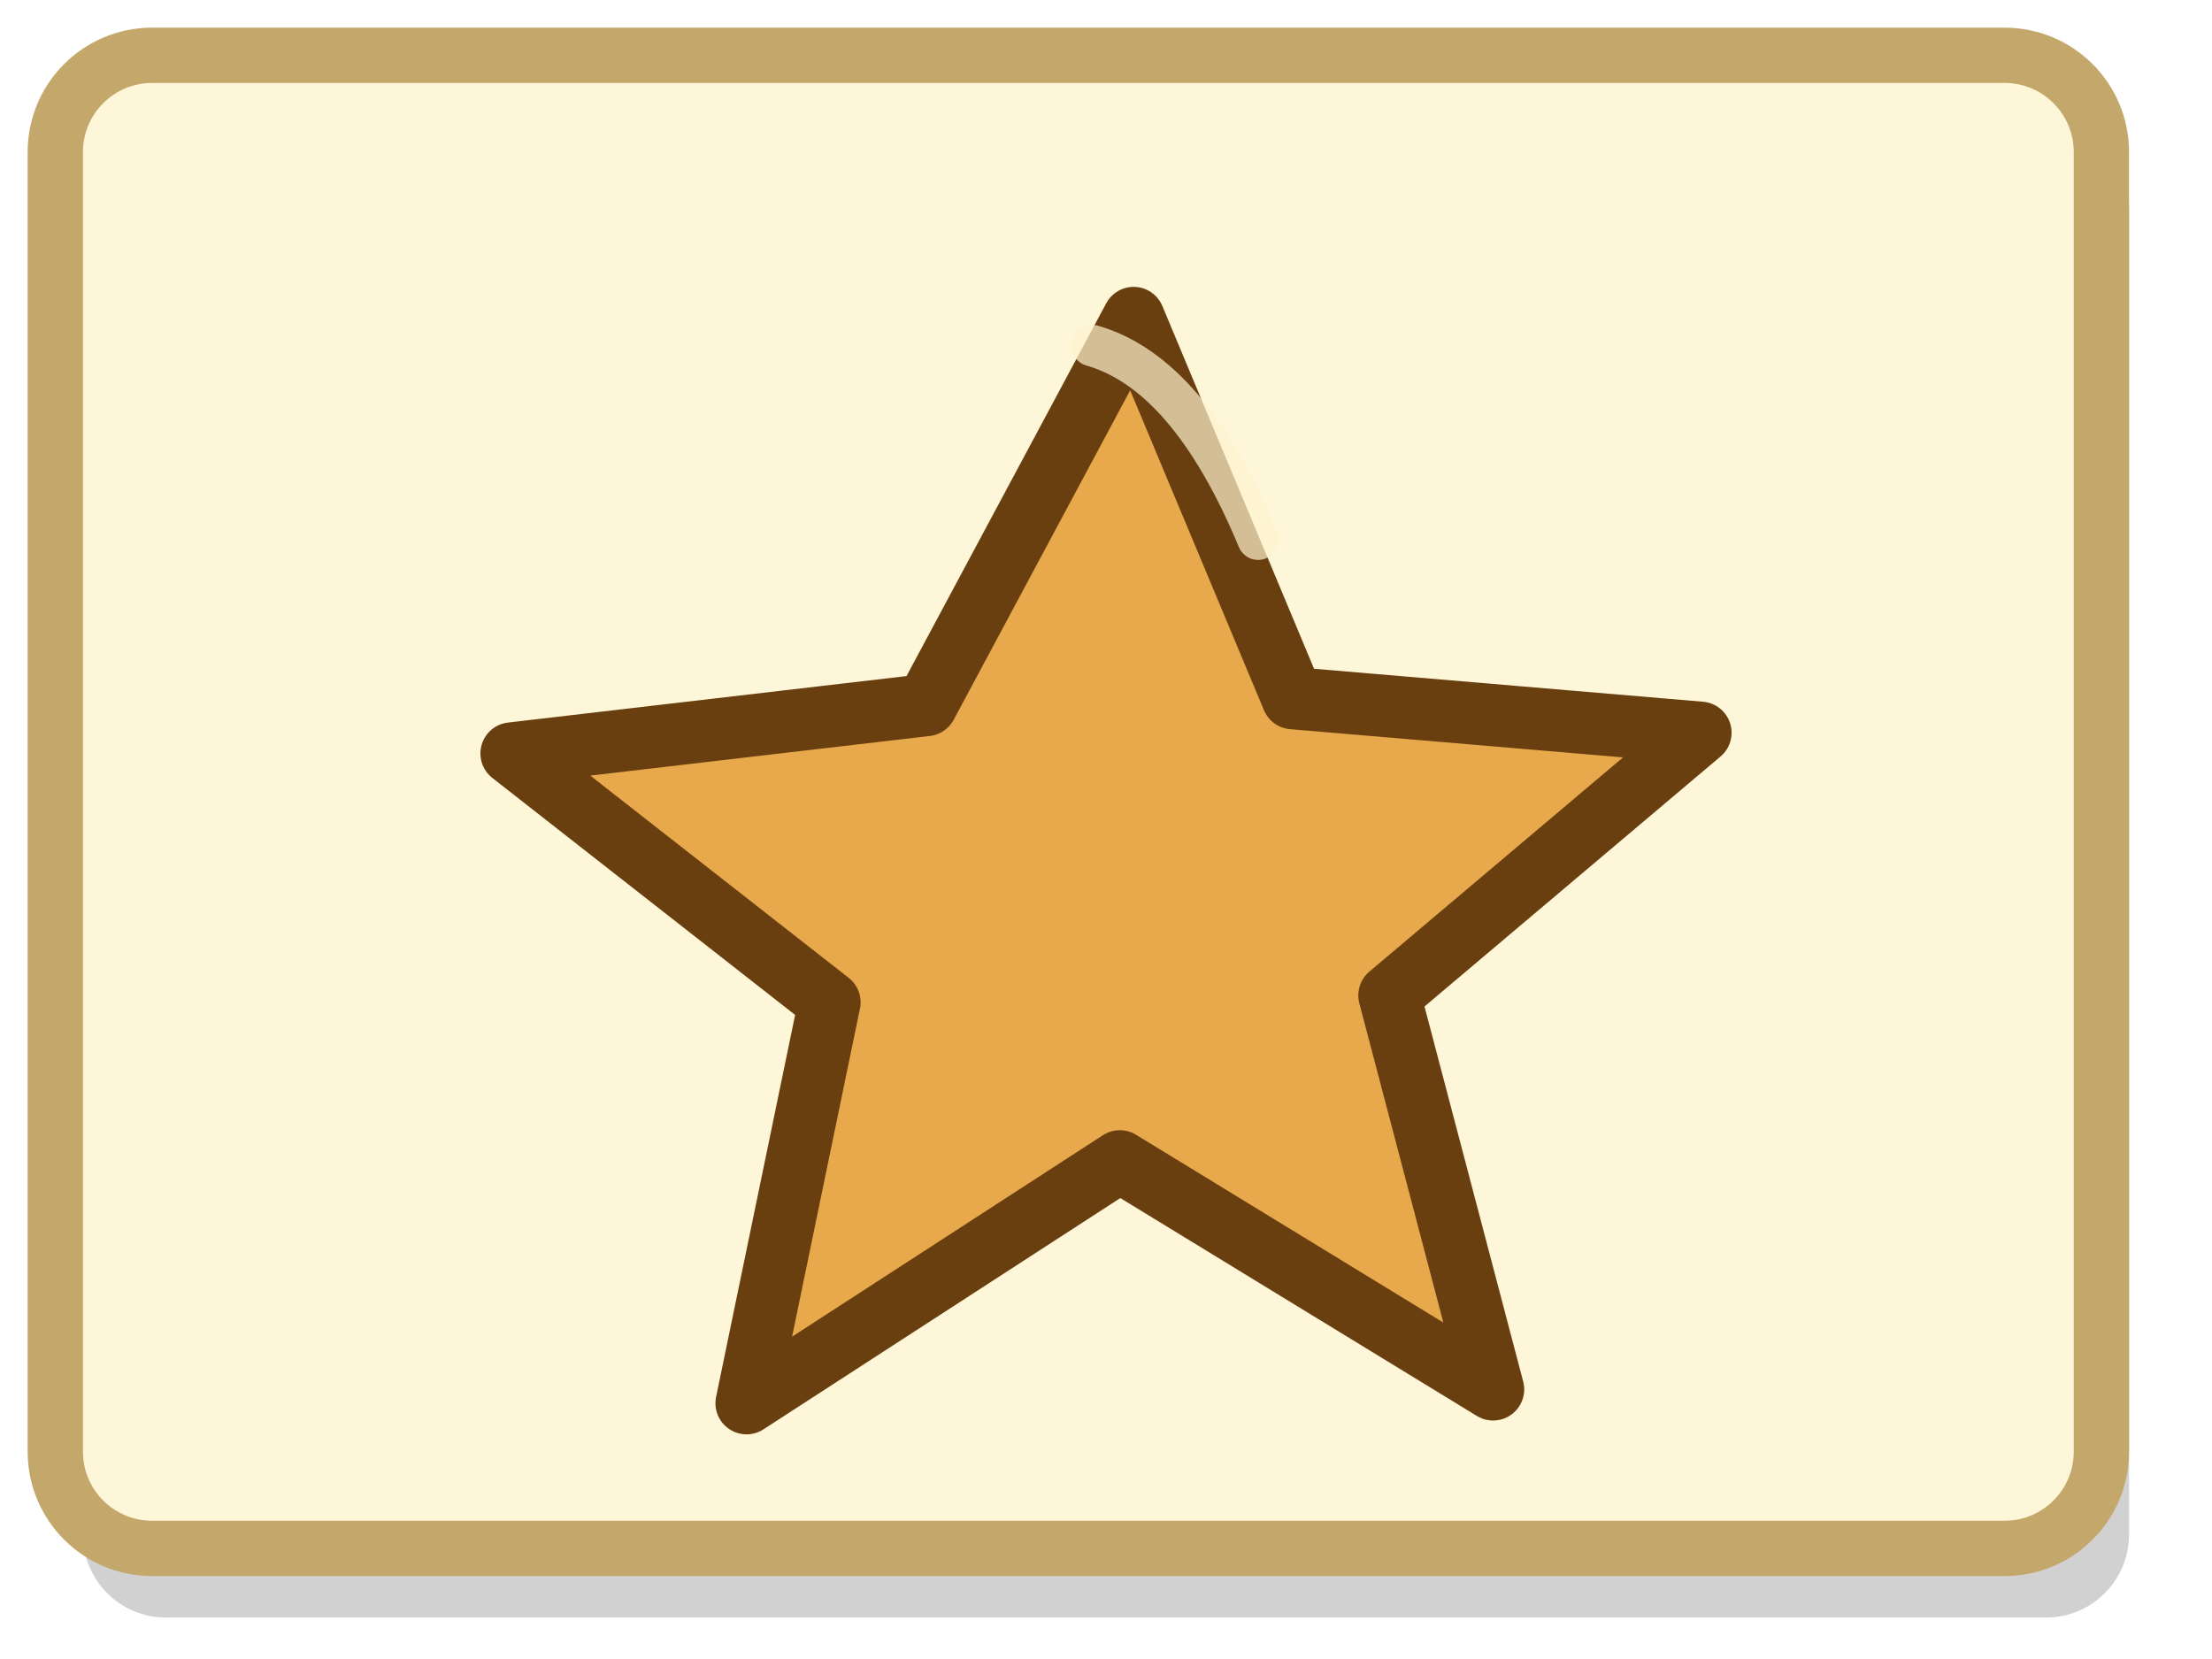
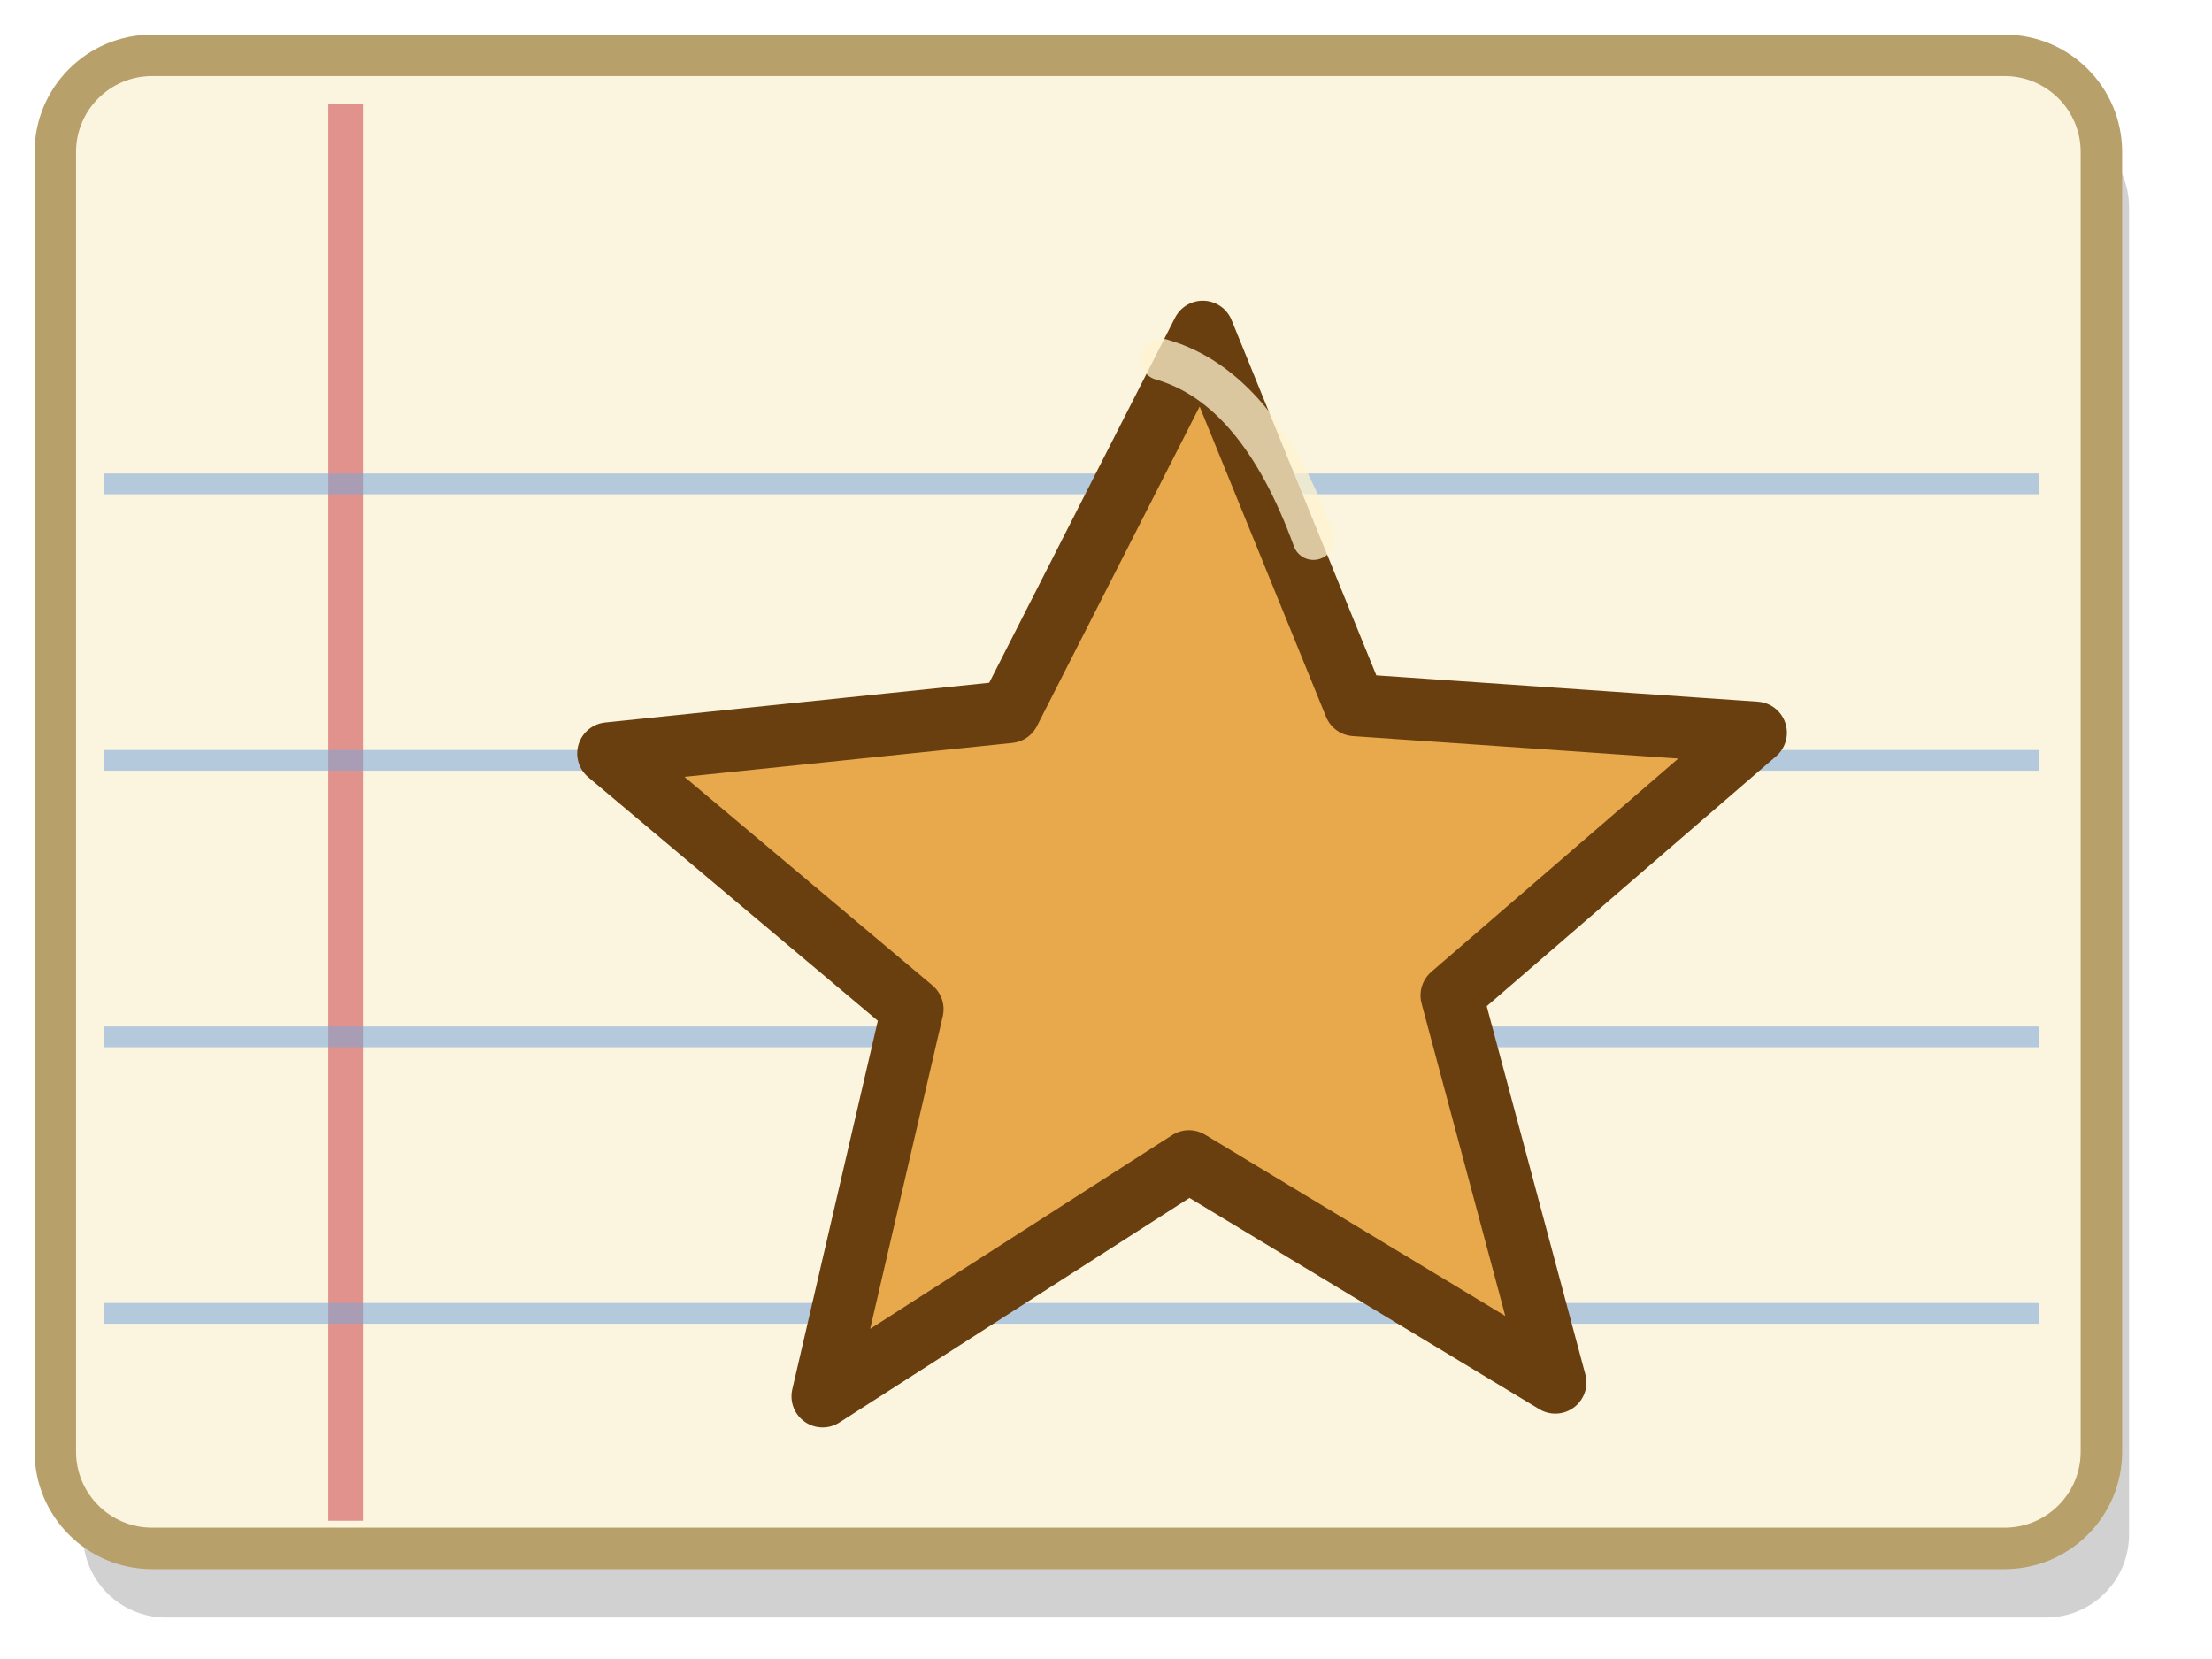
<svg xmlns="http://www.w3.org/2000/svg" viewBox="0 0 32 24" width="32" height="24">
  <rect x="1.2" y="1.8" width="29.6" height="21.6" rx="1.2" ry="1.2" fill="#000000" fill-opacity="0.18" />
-   <rect x="0.8" y="0.8" width="29.6" height="21.6" rx="1.4" ry="1.4" fill="#fef6d9" stroke="#c4a76a" stroke-width="0.8" />
-   <path d="M 16.4,4.6 L 18.7,10.1 L 24.6,10.6 L 20.1,14.4 L 21.6,20.1 L 16.2,16.8 L 10.8,20.3 L 12.0,14.5 L 7.4,10.9 L 13.4,10.2 Z" fill="#e8a94c" stroke="#6a3f10" stroke-width="0.9" stroke-linejoin="round" stroke-linecap="round" />
-   <path d="M 15.8,5.0 Q 17.2,5.4 18.2,7.8" stroke="#fff4cf" stroke-width="0.6" fill="none" stroke-linecap="round" stroke-opacity="0.7" />
+   <rect x="0.8" y="0.8" width="29.6" height="21.6" rx="1.4" ry="1.4" fill="#fbf5e0" stroke="#b8a06a" stroke-width="0.6" />
+   <line x1="5" y1="1.5" x2="5" y2="22" stroke="#d86868" stroke-width="0.5" stroke-opacity="0.7" />
+   <line x1="1.5" y1="7" x2="29.5" y2="7" stroke="#7aa5d6" stroke-width="0.3" stroke-opacity="0.55" />
+   <line x1="1.5" y1="11" x2="29.5" y2="11" stroke="#7aa5d6" stroke-width="0.3" stroke-opacity="0.55" />
+   <line x1="1.5" y1="15" x2="29.5" y2="15" stroke="#7aa5d6" stroke-width="0.3" stroke-opacity="0.55" />
+   <line x1="1.5" y1="19" x2="29.5" y2="19" stroke="#7aa5d6" stroke-width="0.3" stroke-opacity="0.55" />
+   <path d="M 17.4,4.8 L 19.6,10.2 L 25.4,10.6 L 21.0,14.4 L 22.5,20.0 L 17.2,16.8 L 11.9,20.2 L 13.2,14.6 L 8.8,10.9 L 14.6,10.3 Z" fill="#e8a94c" stroke="#6a3f10" stroke-width="0.9" stroke-linejoin="round" stroke-linecap="round" />
+   <path d="M 16.8,5.2 Q 18.2,5.6 19.0,7.8" stroke="#fff4cf" stroke-width="0.6" fill="none" stroke-linecap="round" stroke-opacity="0.75" />
</svg>
